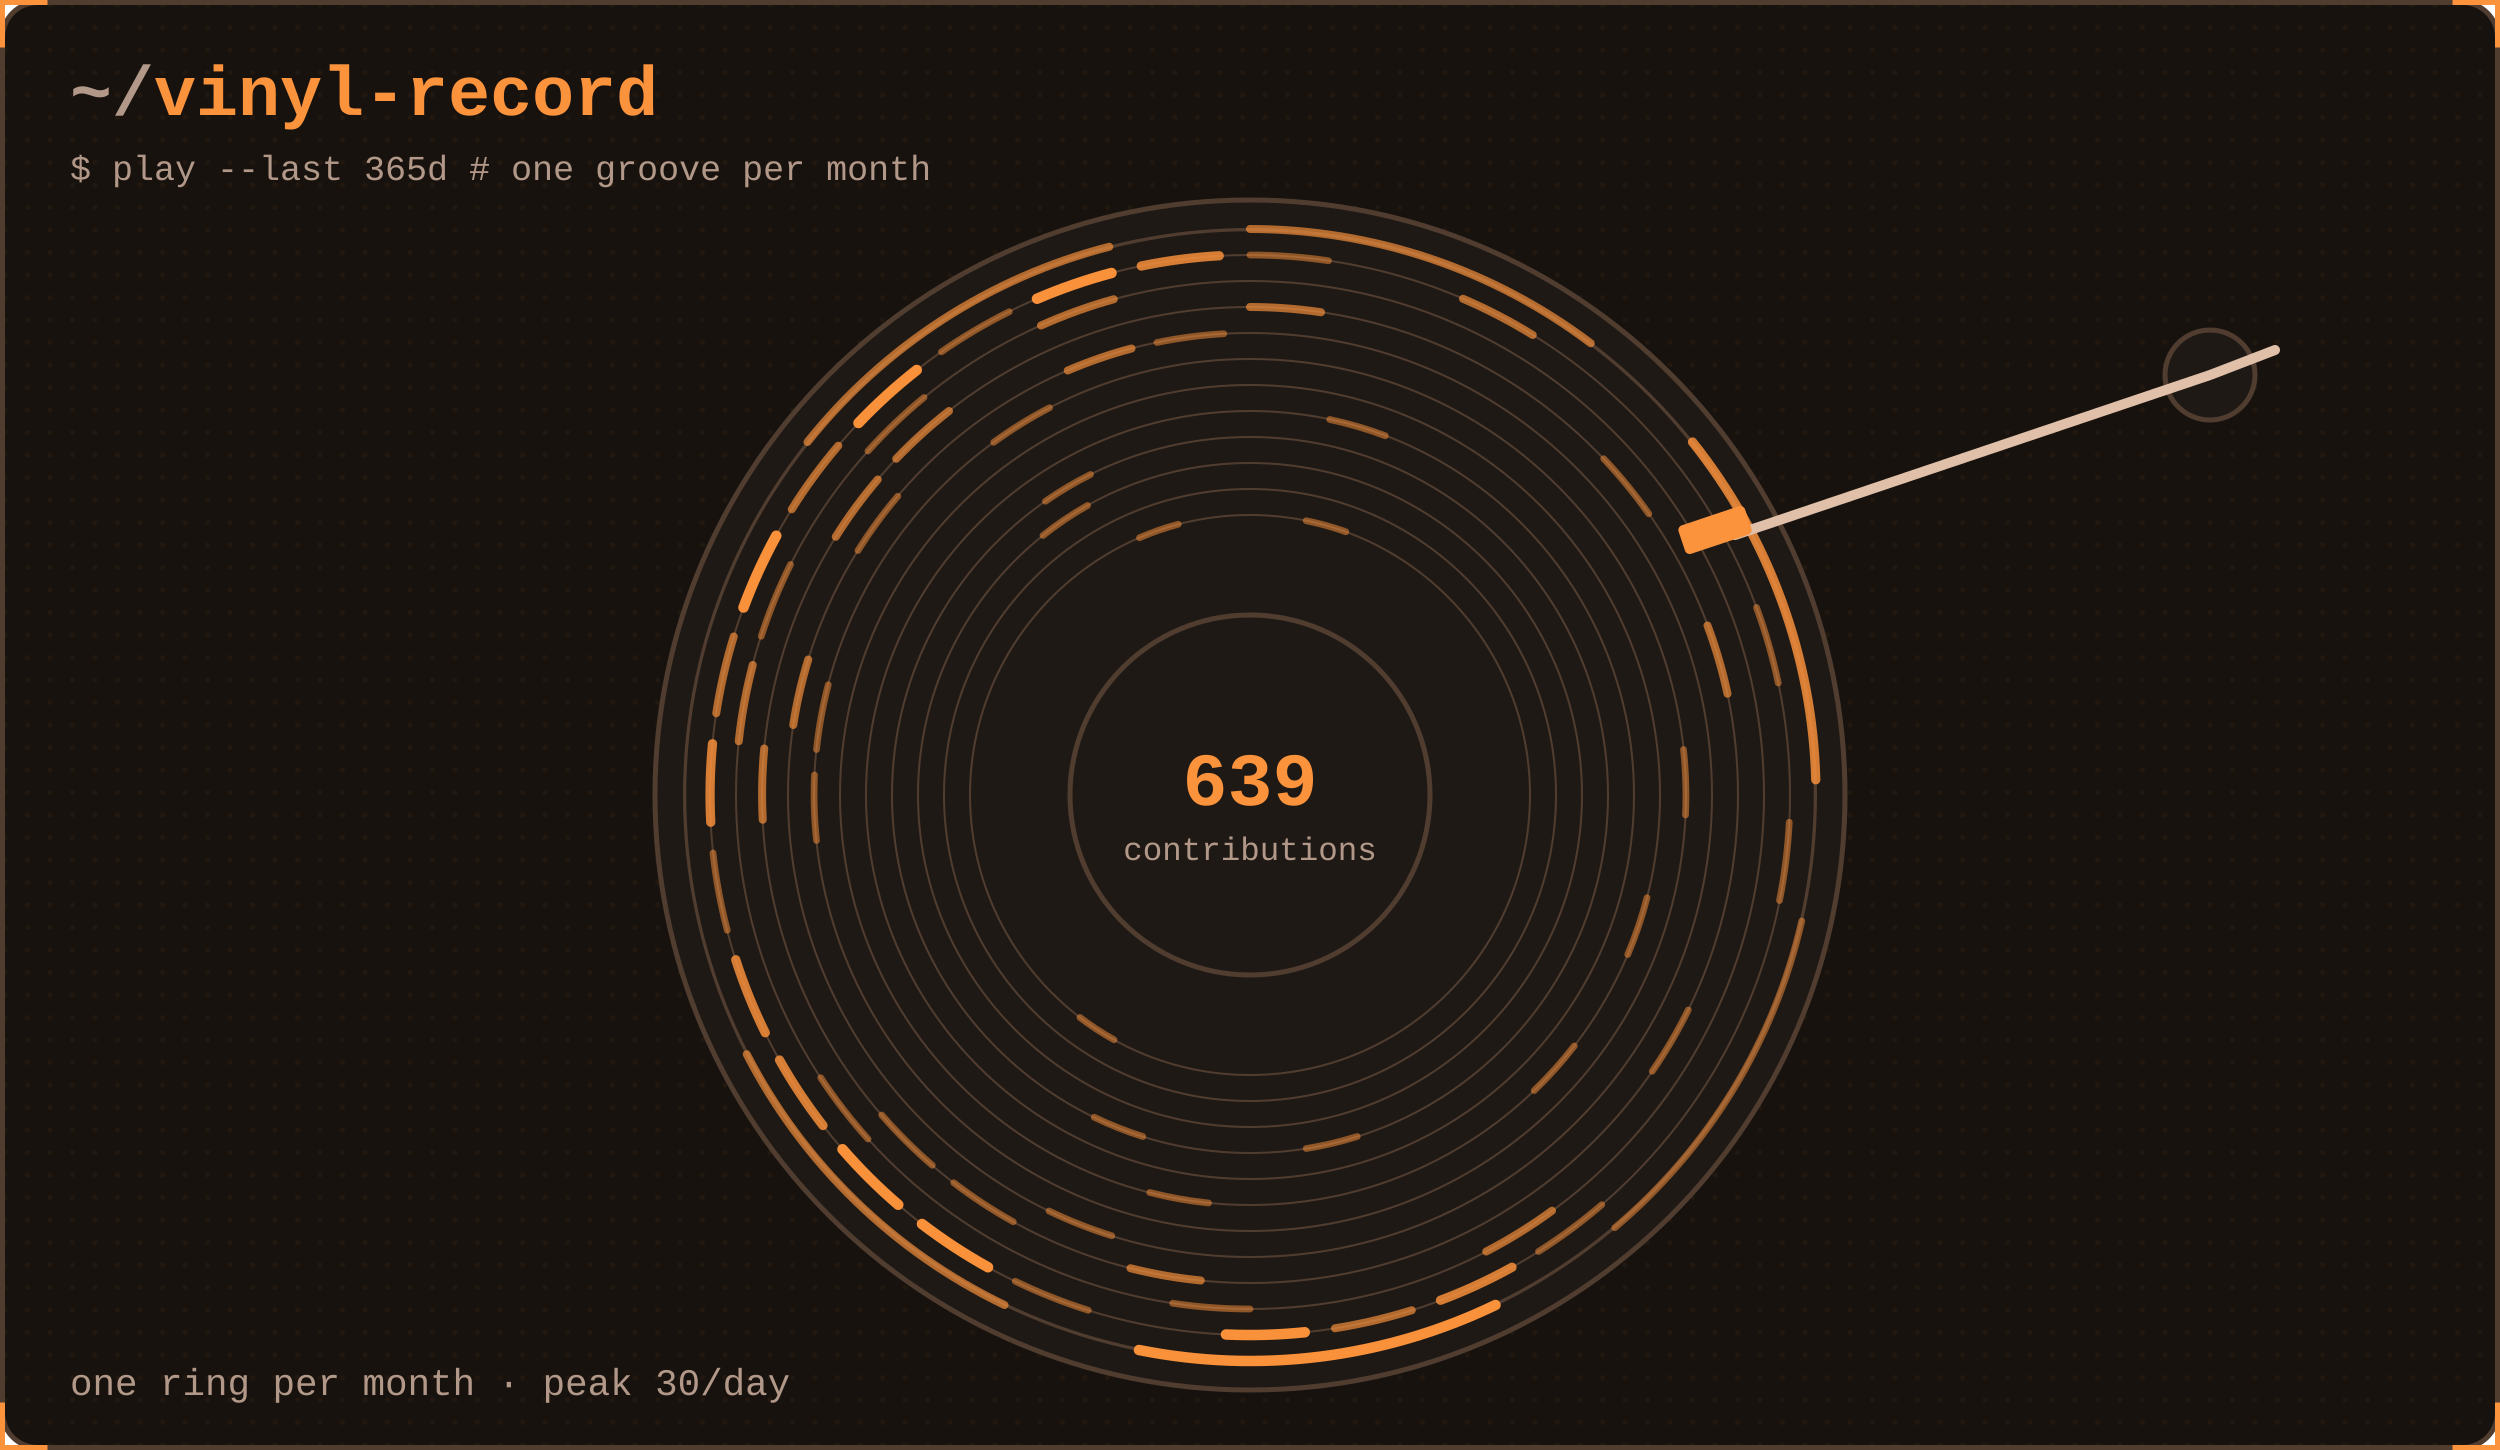
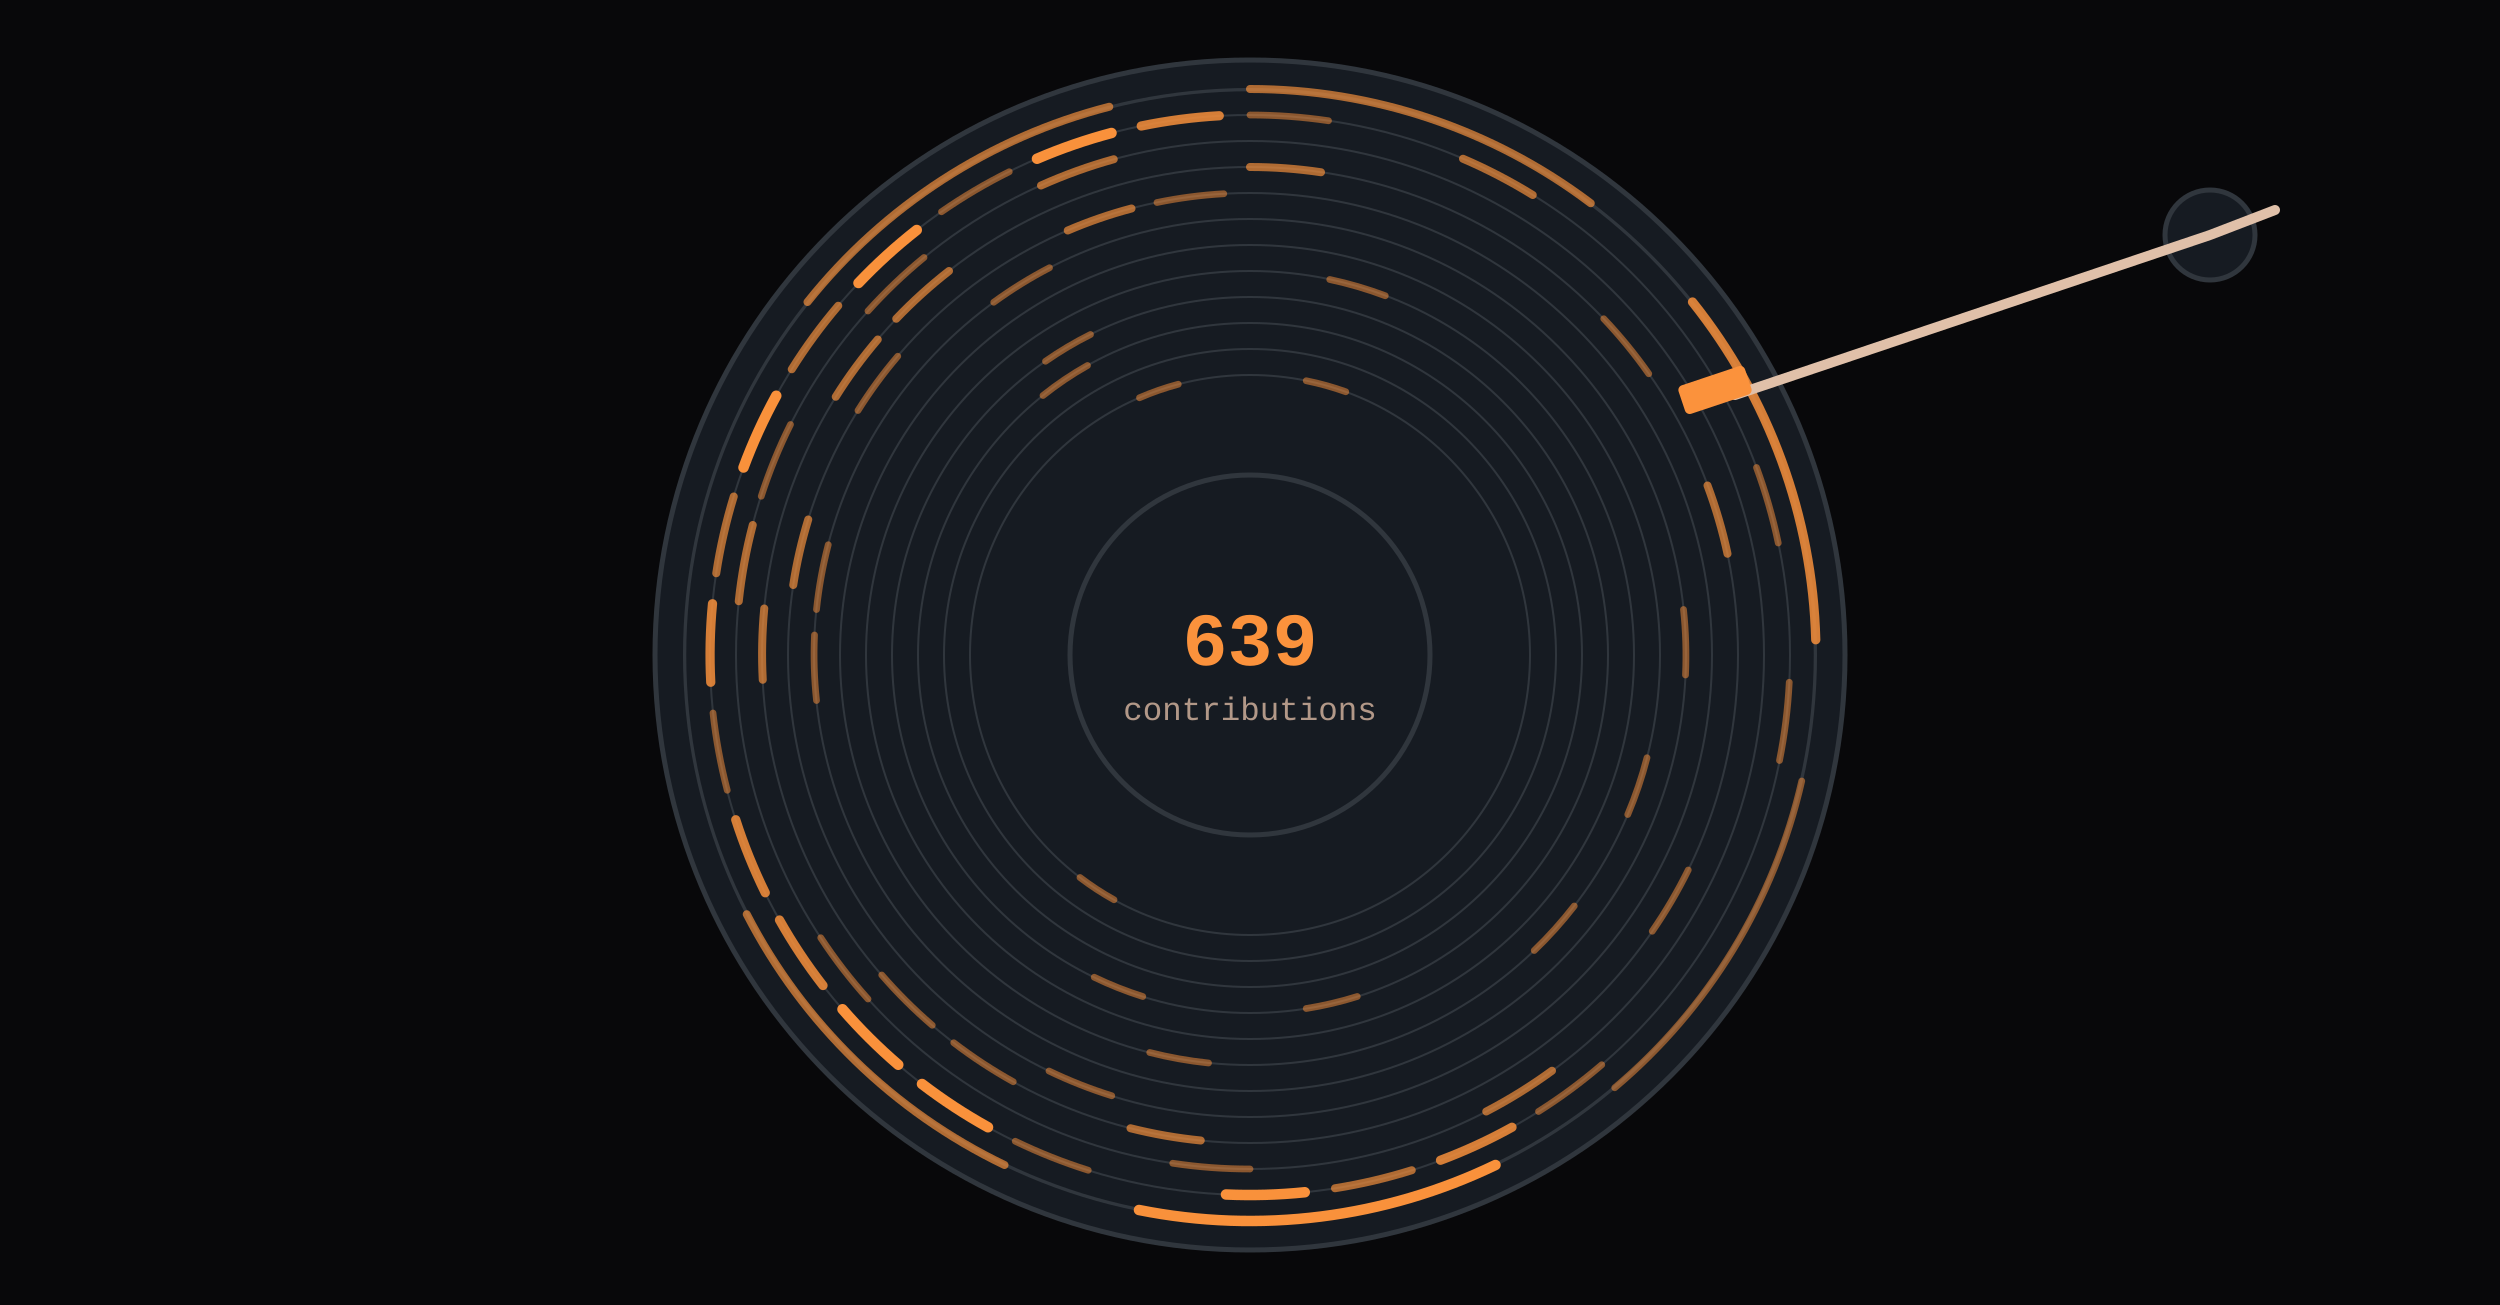
- <svg xmlns="http://www.w3.org/2000/svg" width="1000" height="580" viewBox="0 0 1000 580" role="img" aria-label="Vinyl record with a ring of grooves for each month and 639 contributions in the last year">
+ <svg xmlns="http://www.w3.org/2000/svg" width="1000" height="522" viewBox="0 0 1000 522" role="img" aria-label="Vinyl record with a ring of grooves for each month and 639 contributions in the last year">
  <defs>
    <clipPath id="panel">
-       <rect x="1" y="1" width="998" height="578" rx="14" />
+       <rect x="0" y="0" width="1000" height="522" rx="0" />
    </clipPath>
    <pattern id="dots" width="9" height="9" patternUnits="userSpaceOnUse">
      <circle cx="2" cy="2" r="1" fill="#fb923c" fill-opacity="0.05" />
    </pattern>
  </defs>
  <style>text { font-family: ui-monospace, "SF Mono", Menlo, Consolas, "Courier New", monospace; } .dim { fill: #b29888; } .txt { fill: #e0c0a9; } .hi { fill: #fb923c; } .blink { animation: blink 1.1s steps(1) infinite; } @keyframes blink { 50% { opacity: 0; } } .tw { animation: tw 4s ease-in-out infinite; } @keyframes tw { 50% { opacity: 0.25; } }</style>
-   <rect x="1" y="1" width="998" height="578" rx="14" fill="#17120e" />
-   <rect x="1" y="1" width="998" height="578" rx="14" fill="url(#dots)" />
+   <rect x="0" y="0" width="1000" height="522" rx="0" fill="#08080a" />
  <g clip-path="url(#panel)">
-     <circle cx="500" cy="318" r="238" fill="#1f1915" stroke="#503d30" stroke-width="2" />
-     <circle cx="500" cy="318" r="226" fill="none" stroke="#503d30" stroke-width="1" />
-     <circle cx="500" cy="318" r="112.0" fill="none" stroke="#503d30" stroke-width="0.8" />
-     <path d="M522.5 208.3A112.0 112.0 0 0 1 538.3 212.7" fill="none" stroke="#fb923c" stroke-width="2.7" stroke-linecap="round" stroke-opacity="0.51" />
-     <path d="M445.6 415.9A112.0 112.0 0 0 1 432.0 407.0" fill="none" stroke="#fb923c" stroke-width="2.7" stroke-linecap="round" stroke-opacity="0.51" />
-     <path d="M455.8 215.1A112.0 112.0 0 0 1 471.3 209.7" fill="none" stroke="#fb923c" stroke-width="2.7" stroke-linecap="round" stroke-opacity="0.51" />
-     <circle cx="500" cy="318" r="122.4" fill="none" stroke="#503d30" stroke-width="0.8" />
-     <circle cx="500" cy="318" r="132.8" fill="none" stroke="#503d30" stroke-width="0.8" />
-     <path d="M417.2 214.2A132.8 132.8 0 0 1 435.0 202.2" fill="none" stroke="#fb923c" stroke-width="2.7" stroke-linecap="round" stroke-opacity="0.51" />
-     <circle cx="500" cy="318" r="143.2" fill="none" stroke="#503d30" stroke-width="0.8" />
-     <path d="M542.9 454.6A143.2 143.2 0 0 1 522.5 459.4" fill="none" stroke="#fb923c" stroke-width="2.7" stroke-linecap="round" stroke-opacity="0.51" />
-     <path d="M457.1 454.6A143.2 143.2 0 0 1 437.7 446.9" fill="none" stroke="#fb923c" stroke-width="2.7" stroke-linecap="round" stroke-opacity="0.51" />
-     <path d="M418.2 200.5A143.2 143.2 0 0 1 436.2 189.8" fill="none" stroke="#fb923c" stroke-width="2.7" stroke-linecap="round" stroke-opacity="0.51" />
-     <circle cx="500" cy="318" r="153.6" fill="none" stroke="#503d30" stroke-width="0.8" />
-     <path d="M531.9 167.8A153.6 153.6 0 0 1 554.1 174.3" fill="none" stroke="#fb923c" stroke-width="2.7" stroke-linecap="round" stroke-opacity="0.51" />
-     <circle cx="500" cy="318" r="164.0" fill="none" stroke="#503d30" stroke-width="0.8" />
-     <path d="M658.8 359.1A164.0 164.0 0 0 1 651.1 381.8" fill="none" stroke="#fb923c" stroke-width="2.7" stroke-linecap="round" stroke-opacity="0.51" />
-     <path d="M629.7 418.4A164.0 164.0 0 0 1 613.7 436.2" fill="none" stroke="#fb923c" stroke-width="2.7" stroke-linecap="round" stroke-opacity="0.51" />
-     <path d="M483.4 481.2A164.0 164.0 0 0 1 459.9 477.0" fill="none" stroke="#fb923c" stroke-width="2.7" stroke-linecap="round" stroke-opacity="0.51" />
-     <circle cx="500" cy="318" r="174.4" fill="none" stroke="#503d30" stroke-width="0.8" />
-     <path d="M673.4 299.8A174.4 174.4 0 0 1 674.2 326.0" fill="none" stroke="#fb923c" stroke-width="2.7" stroke-linecap="round" stroke-opacity="0.51" />
-     <path d="M326.6 336.2A174.4 174.4 0 0 1 325.8 310.0" fill="none" stroke="#fb923c" stroke-width="2.7" stroke-linecap="round" stroke-opacity="0.51" />
-     <path d="M326.6 299.8A174.4 174.4 0 0 1 331.3 273.9" fill="none" stroke="#fb923c" stroke-width="2.7" stroke-linecap="round" stroke-opacity="0.51" />
-     <path d="M397.5 176.9A174.4 174.4 0 0 1 419.8 163.1" fill="none" stroke="#fb923c" stroke-width="2.7" stroke-linecap="round" stroke-opacity="0.51" />
-     <circle cx="500" cy="318" r="184.8" fill="none" stroke="#503d30" stroke-width="0.8" />
-     <path d="M444.7 494.3A184.8 184.8 0 0 1 419.6 484.4" fill="none" stroke="#fb923c" stroke-width="2.7" stroke-linecap="round" stroke-opacity="0.51" />
-     <path d="M317.3 290.0A184.8 184.8 0 0 1 323.3 263.8" fill="none" stroke="#fb923c" stroke-width="3.2" stroke-linecap="round" stroke-opacity="0.67" />
-     <path d="M343.2 220.2A184.8 184.8 0 0 1 359.1 198.5" fill="none" stroke="#fb923c" stroke-width="2.7" stroke-linecap="round" stroke-opacity="0.51" />
-     <path d="M427.1 148.2A184.8 184.8 0 0 1 452.6 139.4" fill="none" stroke="#fb923c" stroke-width="3.2" stroke-linecap="round" stroke-opacity="0.67" />
-     <path d="M462.8 137.0A184.8 184.8 0 0 1 489.5 133.5" fill="none" stroke="#fb923c" stroke-width="2.7" stroke-linecap="round" stroke-opacity="0.51" />
-     <circle cx="500" cy="318" r="195.2" fill="none" stroke="#503d30" stroke-width="0.8" />
-     <path d="M500.0 122.8A195.2 195.2 0 0 1 528.4 124.9" fill="none" stroke="#fb923c" stroke-width="3.2" stroke-linecap="round" stroke-opacity="0.67" />
-     <path d="M641.5 183.5A195.2 195.2 0 0 1 659.5 205.5" fill="none" stroke="#fb923c" stroke-width="2.7" stroke-linecap="round" stroke-opacity="0.51" />
-     <path d="M683.0 250.2A195.2 195.2 0 0 1 691.0 277.5" fill="none" stroke="#fb923c" stroke-width="3.2" stroke-linecap="round" stroke-opacity="0.67" />
-     <path d="M675.3 404.0A195.2 195.2 0 0 1 660.9 428.5" fill="none" stroke="#fb923c" stroke-width="2.7" stroke-linecap="round" stroke-opacity="0.51" />
-     <path d="M480.3 512.2A195.2 195.2 0 0 1 452.2 507.3" fill="none" stroke="#fb923c" stroke-width="3.2" stroke-linecap="round" stroke-opacity="0.67" />
-     <path d="M405.3 488.7A195.2 195.2 0 0 1 381.5 473.1" fill="none" stroke="#fb923c" stroke-width="2.7" stroke-linecap="round" stroke-opacity="0.51" />
-     <path d="M372.9 466.1A195.2 195.2 0 0 1 352.7 446.0" fill="none" stroke="#fb923c" stroke-width="2.7" stroke-linecap="round" stroke-opacity="0.51" />
-     <path d="M305.1 327.9A195.2 195.2 0 0 1 305.7 299.4" fill="none" stroke="#fb923c" stroke-width="3.2" stroke-linecap="round" stroke-opacity="0.67" />
-     <path d="M334.3 214.7A195.2 195.2 0 0 1 351.1 191.8" fill="none" stroke="#fb923c" stroke-width="3.2" stroke-linecap="round" stroke-opacity="0.67" />
-     <path d="M358.5 183.5A195.2 195.2 0 0 1 379.6 164.4" fill="none" stroke="#fb923c" stroke-width="3.2" stroke-linecap="round" stroke-opacity="0.67" />
-     <circle cx="500" cy="318" r="205.6" fill="none" stroke="#503d30" stroke-width="0.8" />
-     <path d="M620.8 484.3A205.6 205.6 0 0 1 594.5 500.6" fill="none" stroke="#fb923c" stroke-width="3.2" stroke-linecap="round" stroke-opacity="0.67" />
-     <path d="M500.0 523.6A205.6 205.6 0 0 1 469.1 521.3" fill="none" stroke="#fb923c" stroke-width="2.7" stroke-linecap="round" stroke-opacity="0.51" />
-     <path d="M347.2 455.6A205.6 205.6 0 0 1 328.3 431.1" fill="none" stroke="#fb923c" stroke-width="2.7" stroke-linecap="round" stroke-opacity="0.51" />
-     <path d="M295.5 296.5A205.6 205.6 0 0 1 301.1 266.0" fill="none" stroke="#fb923c" stroke-width="3.2" stroke-linecap="round" stroke-opacity="0.67" />
-     <path d="M304.5 254.5A205.6 205.6 0 0 1 316.2 225.8" fill="none" stroke="#fb923c" stroke-width="2.7" stroke-linecap="round" stroke-opacity="0.51" />
-     <path d="M347.2 180.4A205.6 205.6 0 0 1 369.6 159.0" fill="none" stroke="#fb923c" stroke-width="2.7" stroke-linecap="round" stroke-opacity="0.51" />
-     <path d="M416.4 130.2A205.6 205.6 0 0 1 445.5 119.7" fill="none" stroke="#fb923c" stroke-width="3.2" stroke-linecap="round" stroke-opacity="0.67" />
-     <circle cx="500" cy="318" r="216.0" fill="none" stroke="#503d30" stroke-width="0.8" />
-     <path d="M500.0 102.0A216.0 216.0 0 0 1 531.4 104.3" fill="none" stroke="#fb923c" stroke-width="2.7" stroke-linecap="round" stroke-opacity="0.51" />
-     <path d="M585.2 119.5A216.0 216.0 0 0 1 613.1 134.0" fill="none" stroke="#fb923c" stroke-width="3.2" stroke-linecap="round" stroke-opacity="0.67" />
-     <path d="M702.6 243.0A216.0 216.0 0 0 1 711.3 273.2" fill="none" stroke="#fb923c" stroke-width="2.7" stroke-linecap="round" stroke-opacity="0.51" />
-     <path d="M715.7 328.9A216.0 216.0 0 0 1 711.8 360.2" fill="none" stroke="#fb923c" stroke-width="2.7" stroke-linecap="round" stroke-opacity="0.51" />
-     <path d="M640.7 481.9A216.0 216.0 0 0 1 615.4 500.6" fill="none" stroke="#fb923c" stroke-width="2.7" stroke-linecap="round" stroke-opacity="0.51" />
-     <path d="M604.8 506.9A216.0 216.0 0 0 1 576.2 520.1" fill="none" stroke="#fb923c" stroke-width="3.7" stroke-linecap="round" stroke-opacity="0.83" />
-     <path d="M564.7 524.1A216.0 216.0 0 0 1 534.0 531.3" fill="none" stroke="#fb923c" stroke-width="3.2" stroke-linecap="round" stroke-opacity="0.67" />
-     <path d="M521.9 532.9A216.0 216.0 0 0 1 490.4 533.8" fill="none" stroke="#fb923c" stroke-width="4.2" stroke-linecap="round" stroke-opacity="0.99" />
-     <path d="M435.3 524.1A216.0 216.0 0 0 1 406.1 512.5" fill="none" stroke="#fb923c" stroke-width="2.7" stroke-linecap="round" stroke-opacity="0.51" />
-     <path d="M395.2 506.9A216.0 216.0 0 0 1 368.8 489.6" fill="none" stroke="#fb923c" stroke-width="4.2" stroke-linecap="round" stroke-opacity="0.99" />
-     <path d="M359.3 481.9A216.0 216.0 0 0 1 337.0 459.7" fill="none" stroke="#fb923c" stroke-width="4.2" stroke-linecap="round" stroke-opacity="0.99" />
-     <path d="M329.2 450.2A216.0 216.0 0 0 1 311.8 424.0" fill="none" stroke="#fb923c" stroke-width="3.7" stroke-linecap="round" stroke-opacity="0.83" />
-     <path d="M306.1 413.1A216.0 216.0 0 0 1 294.3 383.9" fill="none" stroke="#fb923c" stroke-width="3.7" stroke-linecap="round" stroke-opacity="0.83" />
-     <path d="M290.9 372.1A216.0 216.0 0 0 1 285.2 341.2" fill="none" stroke="#fb923c" stroke-width="2.7" stroke-linecap="round" stroke-opacity="0.51" />
-     <path d="M284.3 328.9A216.0 216.0 0 0 1 285.0 297.5" fill="none" stroke="#fb923c" stroke-width="3.7" stroke-linecap="round" stroke-opacity="0.83" />
-     <path d="M286.5 285.3A216.0 216.0 0 0 1 293.5 254.6" fill="none" stroke="#fb923c" stroke-width="3.2" stroke-linecap="round" stroke-opacity="0.67" />
-     <path d="M297.4 243.0A216.0 216.0 0 0 1 310.5 214.3" fill="none" stroke="#fb923c" stroke-width="4.2" stroke-linecap="round" stroke-opacity="0.99" />
-     <path d="M316.7 203.7A216.0 216.0 0 0 1 335.3 178.3" fill="none" stroke="#fb923c" stroke-width="3.2" stroke-linecap="round" stroke-opacity="0.67" />
-     <path d="M343.4 169.2A216.0 216.0 0 0 1 366.7 148.0" fill="none" stroke="#fb923c" stroke-width="4.2" stroke-linecap="round" stroke-opacity="0.99" />
-     <path d="M376.6 140.7A216.0 216.0 0 0 1 403.7 124.7" fill="none" stroke="#fb923c" stroke-width="2.7" stroke-linecap="round" stroke-opacity="0.51" />
-     <path d="M414.8 119.5A216.0 216.0 0 0 1 444.6 109.2" fill="none" stroke="#fb923c" stroke-width="4.2" stroke-linecap="round" stroke-opacity="0.99" />
-     <path d="M456.5 106.4A216.0 216.0 0 0 1 487.7 102.3" fill="none" stroke="#fb923c" stroke-width="3.7" stroke-linecap="round" stroke-opacity="0.83" />
-     <circle cx="500" cy="318" r="226.4" fill="none" stroke="#503d30" stroke-width="0.8" />
-     <path d="M500.0 91.6A226.4 226.4 0 0 1 636.3 137.3" fill="none" stroke="#fb923c" stroke-width="3.2" stroke-linecap="round" stroke-opacity="0.67" />
-     <path d="M677.0 176.8A226.4 226.4 0 0 1 726.3 311.9" fill="none" stroke="#fb923c" stroke-width="3.7" stroke-linecap="round" stroke-opacity="0.83" />
-     <path d="M720.7 368.4A226.4 226.4 0 0 1 645.9 491.1" fill="none" stroke="#fb923c" stroke-width="2.7" stroke-linecap="round" stroke-opacity="0.51" />
-     <path d="M598.2 522.0A226.4 226.4 0 0 1 455.6 540.0" fill="none" stroke="#fb923c" stroke-width="4.2" stroke-linecap="round" stroke-opacity="0.99" />
-     <path d="M401.8 522.0A226.4 226.4 0 0 1 298.7 421.7" fill="none" stroke="#fb923c" stroke-width="3.2" stroke-linecap="round" stroke-opacity="0.67" />
-     <path d="M323.0 176.8A226.4 226.4 0 0 1 443.7 98.7" fill="none" stroke="#fb923c" stroke-width="3.2" stroke-linecap="round" stroke-opacity="0.67" />
-     <circle cx="500" cy="318" r="72" fill="#1f1915" stroke="#503d30" stroke-width="2" />
-     <text x="500" y="322" text-anchor="middle" class="hi" font-size="30" font-weight="700">639</text>
-     <text x="500" y="344" text-anchor="middle" class="dim" font-size="13">contributions</text>
-     <circle cx="884" cy="150" r="18" fill="#1f1915" stroke="#503d30" stroke-width="2" />
-     <path d="M910 140L884 150L694 214" fill="none" stroke="#e0c0a9" stroke-width="4" stroke-linecap="round" stroke-linejoin="round" />
-     <rect x="672" y="206" width="28" height="12" rx="2" transform="rotate(-18.5 686 212)" fill="#fb923c" />
-     <text x="28" y="558" class="dim" font-size="15">one ring per month · peak 30/day</text>
+     <g transform="translate(0 -56)">
+       <circle cx="500" cy="318" r="238" fill="#161b22" stroke="#30363d" stroke-width="2" />
+       <circle cx="500" cy="318" r="226" fill="none" stroke="#30363d" stroke-width="1" />
+       <circle cx="500" cy="318" r="112.0" fill="none" stroke="#30363d" stroke-width="0.8" />
+       <path d="M522.5 208.3A112.0 112.0 0 0 1 538.3 212.7" fill="none" stroke="#fb923c" stroke-width="2.7" stroke-linecap="round" stroke-opacity="0.51" />
+       <path d="M445.6 415.9A112.0 112.0 0 0 1 432.0 407.0" fill="none" stroke="#fb923c" stroke-width="2.7" stroke-linecap="round" stroke-opacity="0.51" />
+       <path d="M455.8 215.1A112.0 112.0 0 0 1 471.3 209.7" fill="none" stroke="#fb923c" stroke-width="2.7" stroke-linecap="round" stroke-opacity="0.51" />
+       <circle cx="500" cy="318" r="122.4" fill="none" stroke="#30363d" stroke-width="0.8" />
+       <circle cx="500" cy="318" r="132.8" fill="none" stroke="#30363d" stroke-width="0.8" />
+       <path d="M417.2 214.2A132.8 132.8 0 0 1 435.0 202.2" fill="none" stroke="#fb923c" stroke-width="2.7" stroke-linecap="round" stroke-opacity="0.51" />
+       <circle cx="500" cy="318" r="143.2" fill="none" stroke="#30363d" stroke-width="0.8" />
+       <path d="M542.9 454.6A143.2 143.2 0 0 1 522.5 459.4" fill="none" stroke="#fb923c" stroke-width="2.7" stroke-linecap="round" stroke-opacity="0.51" />
+       <path d="M457.1 454.6A143.2 143.2 0 0 1 437.7 446.9" fill="none" stroke="#fb923c" stroke-width="2.7" stroke-linecap="round" stroke-opacity="0.51" />
+       <path d="M418.2 200.5A143.2 143.2 0 0 1 436.2 189.8" fill="none" stroke="#fb923c" stroke-width="2.7" stroke-linecap="round" stroke-opacity="0.51" />
+       <circle cx="500" cy="318" r="153.6" fill="none" stroke="#30363d" stroke-width="0.8" />
+       <path d="M531.9 167.8A153.6 153.6 0 0 1 554.1 174.3" fill="none" stroke="#fb923c" stroke-width="2.7" stroke-linecap="round" stroke-opacity="0.51" />
+       <circle cx="500" cy="318" r="164.0" fill="none" stroke="#30363d" stroke-width="0.8" />
+       <path d="M658.8 359.1A164.0 164.0 0 0 1 651.1 381.8" fill="none" stroke="#fb923c" stroke-width="2.7" stroke-linecap="round" stroke-opacity="0.51" />
+       <path d="M629.7 418.4A164.0 164.0 0 0 1 613.7 436.2" fill="none" stroke="#fb923c" stroke-width="2.7" stroke-linecap="round" stroke-opacity="0.51" />
+       <path d="M483.4 481.2A164.0 164.0 0 0 1 459.9 477.0" fill="none" stroke="#fb923c" stroke-width="2.7" stroke-linecap="round" stroke-opacity="0.51" />
+       <circle cx="500" cy="318" r="174.4" fill="none" stroke="#30363d" stroke-width="0.8" />
+       <path d="M673.4 299.8A174.4 174.4 0 0 1 674.2 326.0" fill="none" stroke="#fb923c" stroke-width="2.7" stroke-linecap="round" stroke-opacity="0.51" />
+       <path d="M326.6 336.2A174.4 174.4 0 0 1 325.8 310.0" fill="none" stroke="#fb923c" stroke-width="2.7" stroke-linecap="round" stroke-opacity="0.51" />
+       <path d="M326.6 299.8A174.4 174.4 0 0 1 331.3 273.9" fill="none" stroke="#fb923c" stroke-width="2.7" stroke-linecap="round" stroke-opacity="0.51" />
+       <path d="M397.5 176.9A174.4 174.4 0 0 1 419.8 163.1" fill="none" stroke="#fb923c" stroke-width="2.7" stroke-linecap="round" stroke-opacity="0.51" />
+       <circle cx="500" cy="318" r="184.8" fill="none" stroke="#30363d" stroke-width="0.8" />
+       <path d="M444.7 494.3A184.8 184.8 0 0 1 419.6 484.4" fill="none" stroke="#fb923c" stroke-width="2.7" stroke-linecap="round" stroke-opacity="0.51" />
+       <path d="M317.3 290.0A184.8 184.8 0 0 1 323.3 263.8" fill="none" stroke="#fb923c" stroke-width="3.2" stroke-linecap="round" stroke-opacity="0.67" />
+       <path d="M343.2 220.2A184.8 184.8 0 0 1 359.1 198.5" fill="none" stroke="#fb923c" stroke-width="2.7" stroke-linecap="round" stroke-opacity="0.51" />
+       <path d="M427.1 148.2A184.8 184.8 0 0 1 452.6 139.4" fill="none" stroke="#fb923c" stroke-width="3.2" stroke-linecap="round" stroke-opacity="0.67" />
+       <path d="M462.8 137.0A184.8 184.8 0 0 1 489.5 133.5" fill="none" stroke="#fb923c" stroke-width="2.7" stroke-linecap="round" stroke-opacity="0.51" />
+       <circle cx="500" cy="318" r="195.2" fill="none" stroke="#30363d" stroke-width="0.8" />
+       <path d="M500.0 122.8A195.2 195.2 0 0 1 528.4 124.9" fill="none" stroke="#fb923c" stroke-width="3.2" stroke-linecap="round" stroke-opacity="0.67" />
+       <path d="M641.5 183.5A195.2 195.2 0 0 1 659.5 205.5" fill="none" stroke="#fb923c" stroke-width="2.7" stroke-linecap="round" stroke-opacity="0.51" />
+       <path d="M683.0 250.2A195.2 195.2 0 0 1 691.0 277.5" fill="none" stroke="#fb923c" stroke-width="3.2" stroke-linecap="round" stroke-opacity="0.67" />
+       <path d="M675.3 404.0A195.2 195.2 0 0 1 660.9 428.5" fill="none" stroke="#fb923c" stroke-width="2.7" stroke-linecap="round" stroke-opacity="0.51" />
+       <path d="M480.3 512.2A195.2 195.2 0 0 1 452.2 507.3" fill="none" stroke="#fb923c" stroke-width="3.2" stroke-linecap="round" stroke-opacity="0.67" />
+       <path d="M405.3 488.7A195.2 195.2 0 0 1 381.5 473.1" fill="none" stroke="#fb923c" stroke-width="2.7" stroke-linecap="round" stroke-opacity="0.51" />
+       <path d="M372.9 466.1A195.2 195.2 0 0 1 352.7 446.0" fill="none" stroke="#fb923c" stroke-width="2.7" stroke-linecap="round" stroke-opacity="0.51" />
+       <path d="M305.1 327.9A195.2 195.2 0 0 1 305.7 299.4" fill="none" stroke="#fb923c" stroke-width="3.2" stroke-linecap="round" stroke-opacity="0.67" />
+       <path d="M334.3 214.7A195.2 195.2 0 0 1 351.1 191.8" fill="none" stroke="#fb923c" stroke-width="3.2" stroke-linecap="round" stroke-opacity="0.67" />
+       <path d="M358.5 183.5A195.2 195.2 0 0 1 379.6 164.4" fill="none" stroke="#fb923c" stroke-width="3.2" stroke-linecap="round" stroke-opacity="0.67" />
+       <circle cx="500" cy="318" r="205.6" fill="none" stroke="#30363d" stroke-width="0.8" />
+       <path d="M620.8 484.3A205.6 205.6 0 0 1 594.5 500.6" fill="none" stroke="#fb923c" stroke-width="3.2" stroke-linecap="round" stroke-opacity="0.67" />
+       <path d="M500.0 523.6A205.6 205.6 0 0 1 469.1 521.3" fill="none" stroke="#fb923c" stroke-width="2.7" stroke-linecap="round" stroke-opacity="0.51" />
+       <path d="M347.2 455.6A205.6 205.6 0 0 1 328.3 431.1" fill="none" stroke="#fb923c" stroke-width="2.7" stroke-linecap="round" stroke-opacity="0.51" />
+       <path d="M295.5 296.5A205.6 205.6 0 0 1 301.1 266.0" fill="none" stroke="#fb923c" stroke-width="3.2" stroke-linecap="round" stroke-opacity="0.67" />
+       <path d="M304.5 254.5A205.6 205.6 0 0 1 316.2 225.8" fill="none" stroke="#fb923c" stroke-width="2.7" stroke-linecap="round" stroke-opacity="0.51" />
+       <path d="M347.2 180.4A205.6 205.6 0 0 1 369.6 159.0" fill="none" stroke="#fb923c" stroke-width="2.7" stroke-linecap="round" stroke-opacity="0.51" />
+       <path d="M416.4 130.2A205.6 205.6 0 0 1 445.5 119.7" fill="none" stroke="#fb923c" stroke-width="3.2" stroke-linecap="round" stroke-opacity="0.67" />
+       <circle cx="500" cy="318" r="216.0" fill="none" stroke="#30363d" stroke-width="0.8" />
+       <path d="M500.0 102.0A216.0 216.0 0 0 1 531.4 104.3" fill="none" stroke="#fb923c" stroke-width="2.7" stroke-linecap="round" stroke-opacity="0.51" />
+       <path d="M585.2 119.5A216.0 216.0 0 0 1 613.1 134.0" fill="none" stroke="#fb923c" stroke-width="3.2" stroke-linecap="round" stroke-opacity="0.67" />
+       <path d="M702.6 243.0A216.0 216.0 0 0 1 711.3 273.2" fill="none" stroke="#fb923c" stroke-width="2.7" stroke-linecap="round" stroke-opacity="0.51" />
+       <path d="M715.7 328.9A216.0 216.0 0 0 1 711.8 360.2" fill="none" stroke="#fb923c" stroke-width="2.7" stroke-linecap="round" stroke-opacity="0.51" />
+       <path d="M640.7 481.9A216.0 216.0 0 0 1 615.4 500.6" fill="none" stroke="#fb923c" stroke-width="2.7" stroke-linecap="round" stroke-opacity="0.51" />
+       <path d="M604.8 506.9A216.0 216.0 0 0 1 576.2 520.1" fill="none" stroke="#fb923c" stroke-width="3.7" stroke-linecap="round" stroke-opacity="0.83" />
+       <path d="M564.7 524.1A216.0 216.0 0 0 1 534.0 531.3" fill="none" stroke="#fb923c" stroke-width="3.2" stroke-linecap="round" stroke-opacity="0.67" />
+       <path d="M521.9 532.9A216.0 216.0 0 0 1 490.4 533.8" fill="none" stroke="#fb923c" stroke-width="4.2" stroke-linecap="round" stroke-opacity="0.99" />
+       <path d="M435.3 524.1A216.0 216.0 0 0 1 406.1 512.5" fill="none" stroke="#fb923c" stroke-width="2.7" stroke-linecap="round" stroke-opacity="0.51" />
+       <path d="M395.2 506.9A216.0 216.0 0 0 1 368.8 489.6" fill="none" stroke="#fb923c" stroke-width="4.2" stroke-linecap="round" stroke-opacity="0.99" />
+       <path d="M359.3 481.9A216.0 216.0 0 0 1 337.0 459.7" fill="none" stroke="#fb923c" stroke-width="4.2" stroke-linecap="round" stroke-opacity="0.99" />
+       <path d="M329.2 450.2A216.0 216.0 0 0 1 311.8 424.0" fill="none" stroke="#fb923c" stroke-width="3.7" stroke-linecap="round" stroke-opacity="0.83" />
+       <path d="M306.1 413.1A216.0 216.0 0 0 1 294.3 383.9" fill="none" stroke="#fb923c" stroke-width="3.7" stroke-linecap="round" stroke-opacity="0.83" />
+       <path d="M290.9 372.1A216.0 216.0 0 0 1 285.2 341.2" fill="none" stroke="#fb923c" stroke-width="2.7" stroke-linecap="round" stroke-opacity="0.51" />
+       <path d="M284.3 328.9A216.0 216.0 0 0 1 285.0 297.5" fill="none" stroke="#fb923c" stroke-width="3.7" stroke-linecap="round" stroke-opacity="0.83" />
+       <path d="M286.5 285.3A216.0 216.0 0 0 1 293.5 254.6" fill="none" stroke="#fb923c" stroke-width="3.2" stroke-linecap="round" stroke-opacity="0.67" />
+       <path d="M297.4 243.0A216.0 216.0 0 0 1 310.5 214.3" fill="none" stroke="#fb923c" stroke-width="4.2" stroke-linecap="round" stroke-opacity="0.99" />
+       <path d="M316.7 203.7A216.0 216.0 0 0 1 335.3 178.3" fill="none" stroke="#fb923c" stroke-width="3.2" stroke-linecap="round" stroke-opacity="0.67" />
+       <path d="M343.4 169.2A216.0 216.0 0 0 1 366.7 148.0" fill="none" stroke="#fb923c" stroke-width="4.2" stroke-linecap="round" stroke-opacity="0.99" />
+       <path d="M376.6 140.7A216.0 216.0 0 0 1 403.7 124.7" fill="none" stroke="#fb923c" stroke-width="2.7" stroke-linecap="round" stroke-opacity="0.51" />
+       <path d="M414.8 119.5A216.0 216.0 0 0 1 444.6 109.2" fill="none" stroke="#fb923c" stroke-width="4.2" stroke-linecap="round" stroke-opacity="0.99" />
+       <path d="M456.5 106.4A216.0 216.0 0 0 1 487.7 102.3" fill="none" stroke="#fb923c" stroke-width="3.7" stroke-linecap="round" stroke-opacity="0.83" />
+       <circle cx="500" cy="318" r="226.4" fill="none" stroke="#30363d" stroke-width="0.8" />
+       <path d="M500.0 91.6A226.4 226.4 0 0 1 636.3 137.3" fill="none" stroke="#fb923c" stroke-width="3.2" stroke-linecap="round" stroke-opacity="0.67" />
+       <path d="M677.0 176.8A226.4 226.4 0 0 1 726.3 311.9" fill="none" stroke="#fb923c" stroke-width="3.7" stroke-linecap="round" stroke-opacity="0.83" />
+       <path d="M720.7 368.4A226.4 226.4 0 0 1 645.9 491.1" fill="none" stroke="#fb923c" stroke-width="2.7" stroke-linecap="round" stroke-opacity="0.51" />
+       <path d="M598.2 522.0A226.4 226.4 0 0 1 455.6 540.0" fill="none" stroke="#fb923c" stroke-width="4.2" stroke-linecap="round" stroke-opacity="0.99" />
+       <path d="M401.8 522.0A226.4 226.4 0 0 1 298.7 421.7" fill="none" stroke="#fb923c" stroke-width="3.2" stroke-linecap="round" stroke-opacity="0.67" />
+       <path d="M323.0 176.8A226.4 226.4 0 0 1 443.7 98.7" fill="none" stroke="#fb923c" stroke-width="3.2" stroke-linecap="round" stroke-opacity="0.67" />
+       <circle cx="500" cy="318" r="72" fill="#161b22" stroke="#30363d" stroke-width="2" />
+       <text x="500" y="322" text-anchor="middle" class="hi" font-size="30" font-weight="700">639</text>
+       <text x="500" y="344" text-anchor="middle" class="dim" font-size="13">contributions</text>
+       <circle cx="884" cy="150" r="18" fill="#161b22" stroke="#30363d" stroke-width="2" />
+       <path d="M910 140L884 150L694 214" fill="none" stroke="#e0c0a9" stroke-width="4" stroke-linecap="round" stroke-linejoin="round" />
+       <rect x="672" y="206" width="28" height="12" rx="2" transform="rotate(-18.5 686 212)" fill="#fb923c" />
+     </g>
  </g>
-   <text x="28" y="46" class="hi" font-size="28" font-weight="700">
-     <tspan class="dim">~/</tspan>vinyl-record</text>
-   <text x="28" y="72" class="dim" font-size="14">$ play --last 365d  # one groove per month</text>
-   <rect x="1" y="1" width="998" height="578" rx="14" fill="none" stroke="#503d30" stroke-width="2" />
-   <path d="M1 19V1H19" fill="none" stroke="#fb923c" stroke-width="2" />
-   <path d="M999 19V1H981" fill="none" stroke="#fb923c" stroke-width="2" />
-   <path d="M1 561V579H19" fill="none" stroke="#fb923c" stroke-width="2" />
-   <path d="M999 561V579H981" fill="none" stroke="#fb923c" stroke-width="2" />
</svg>
